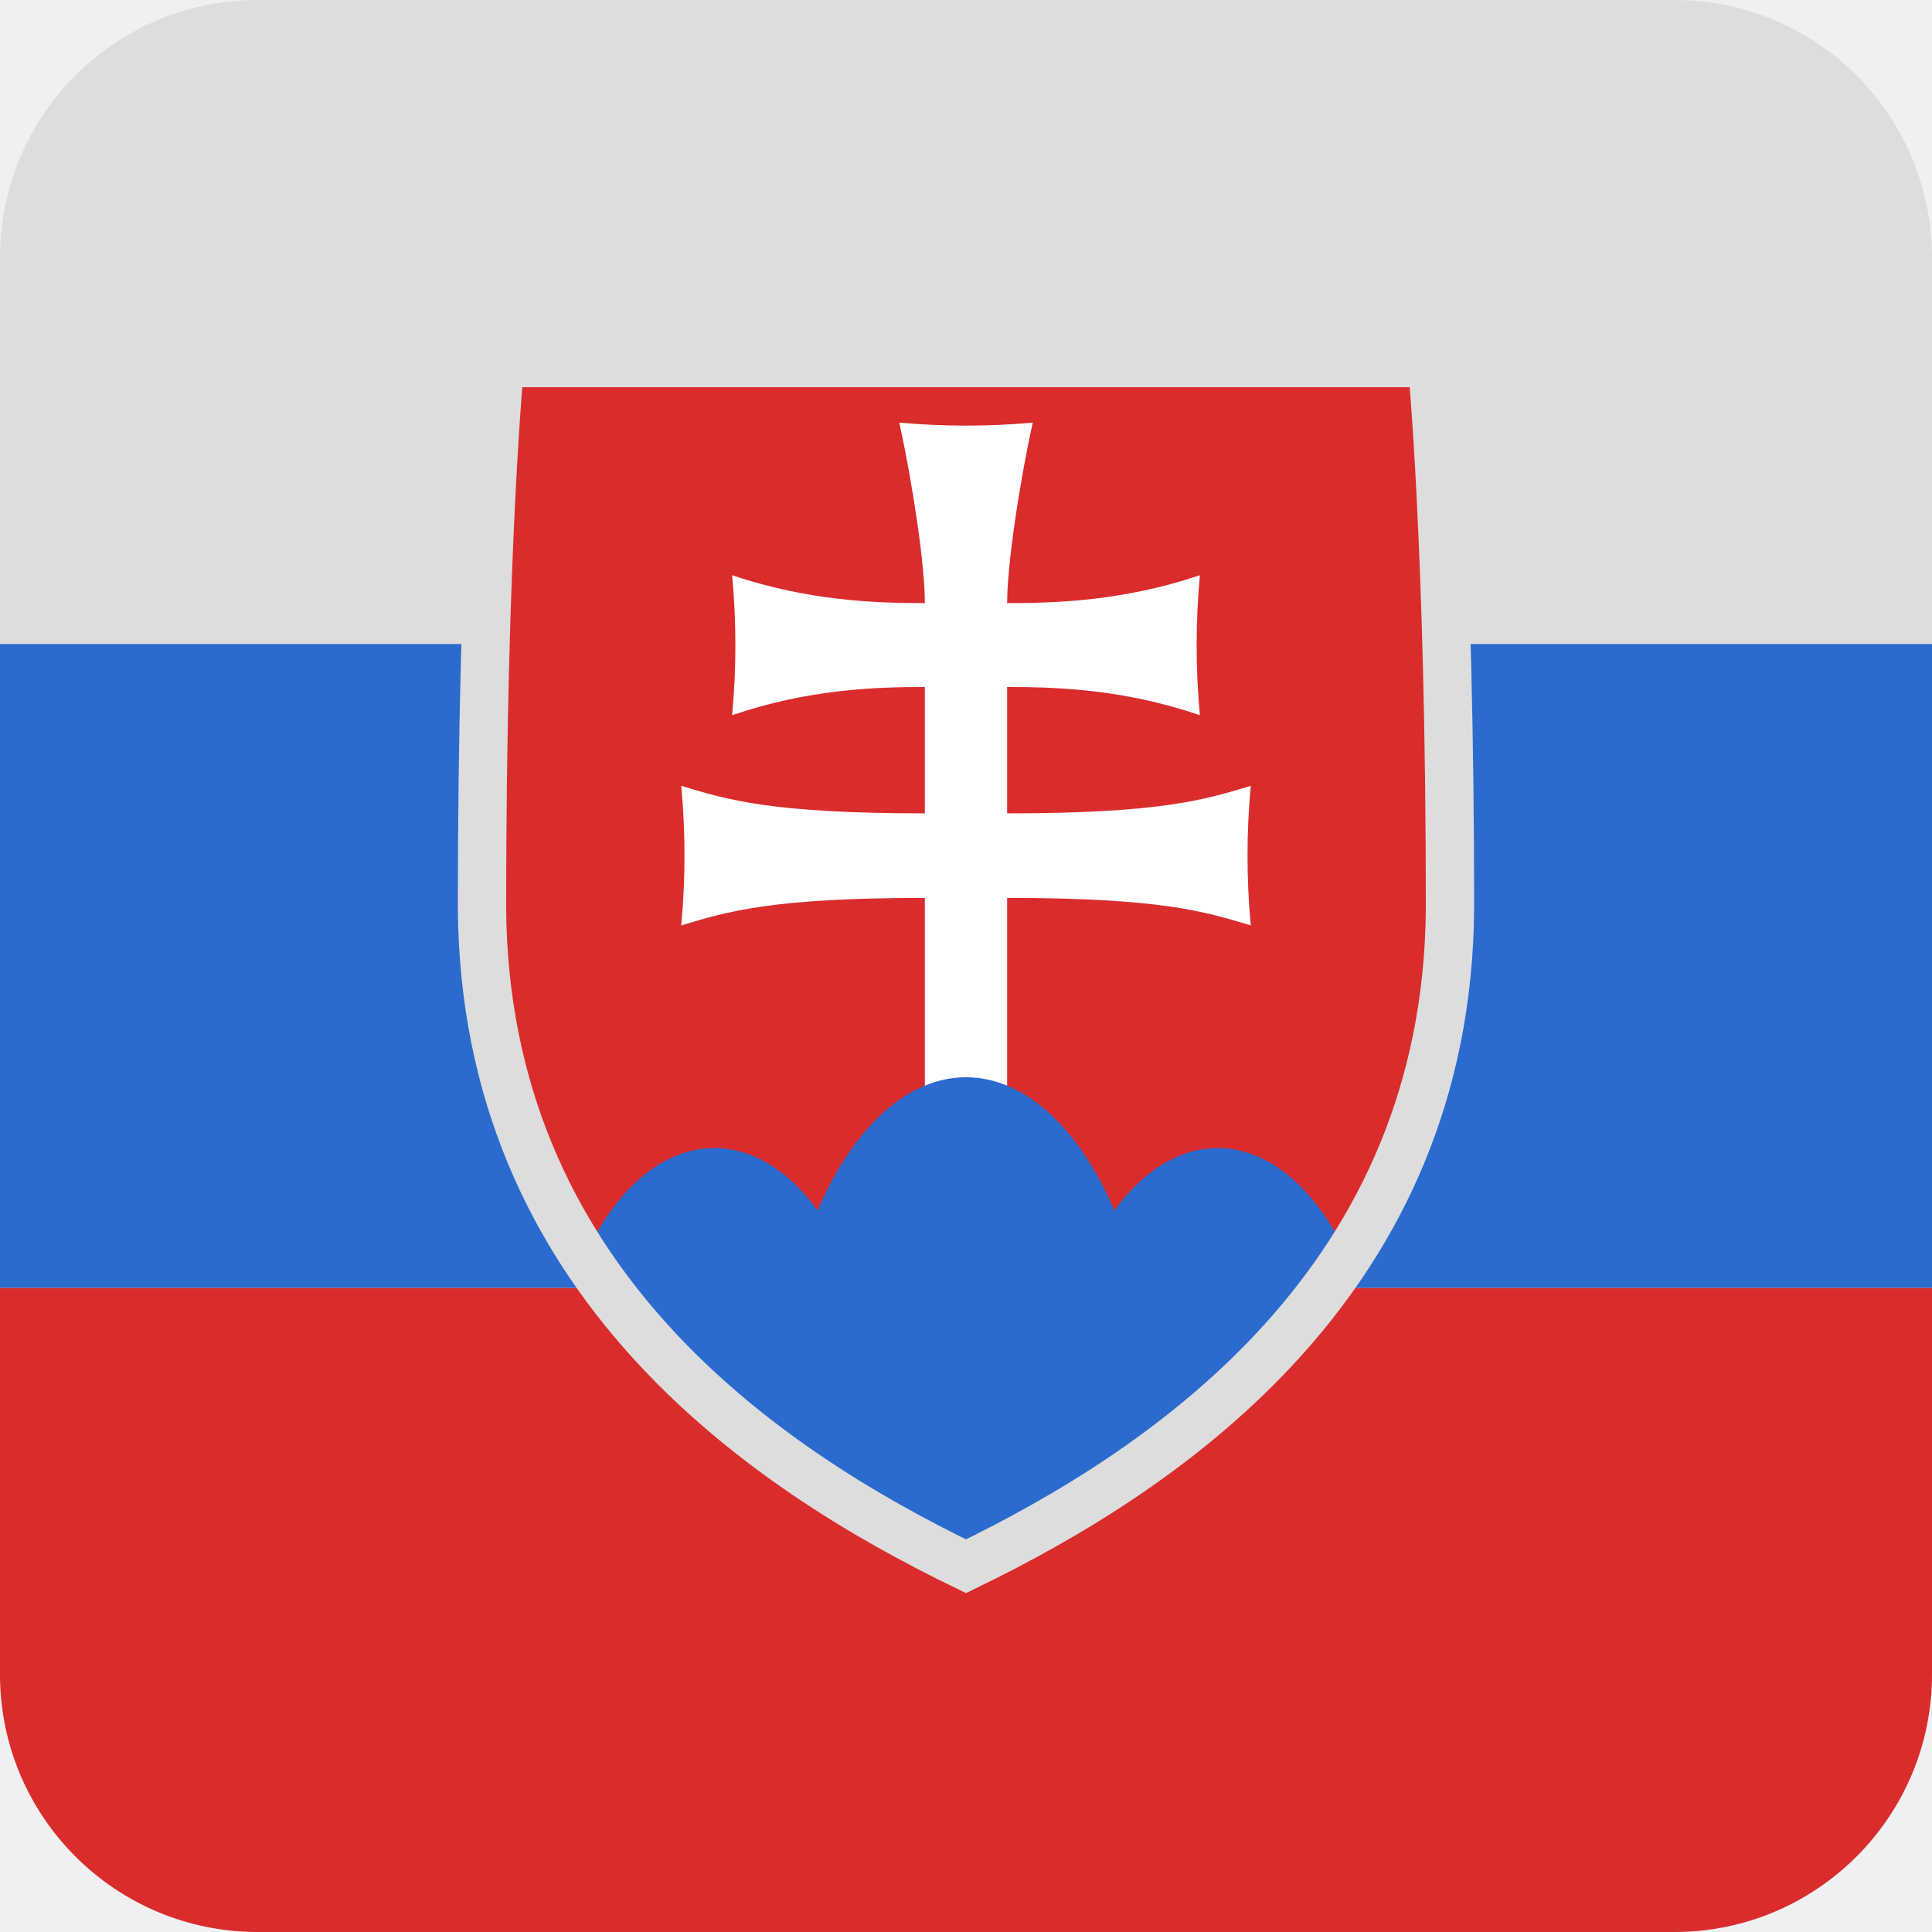
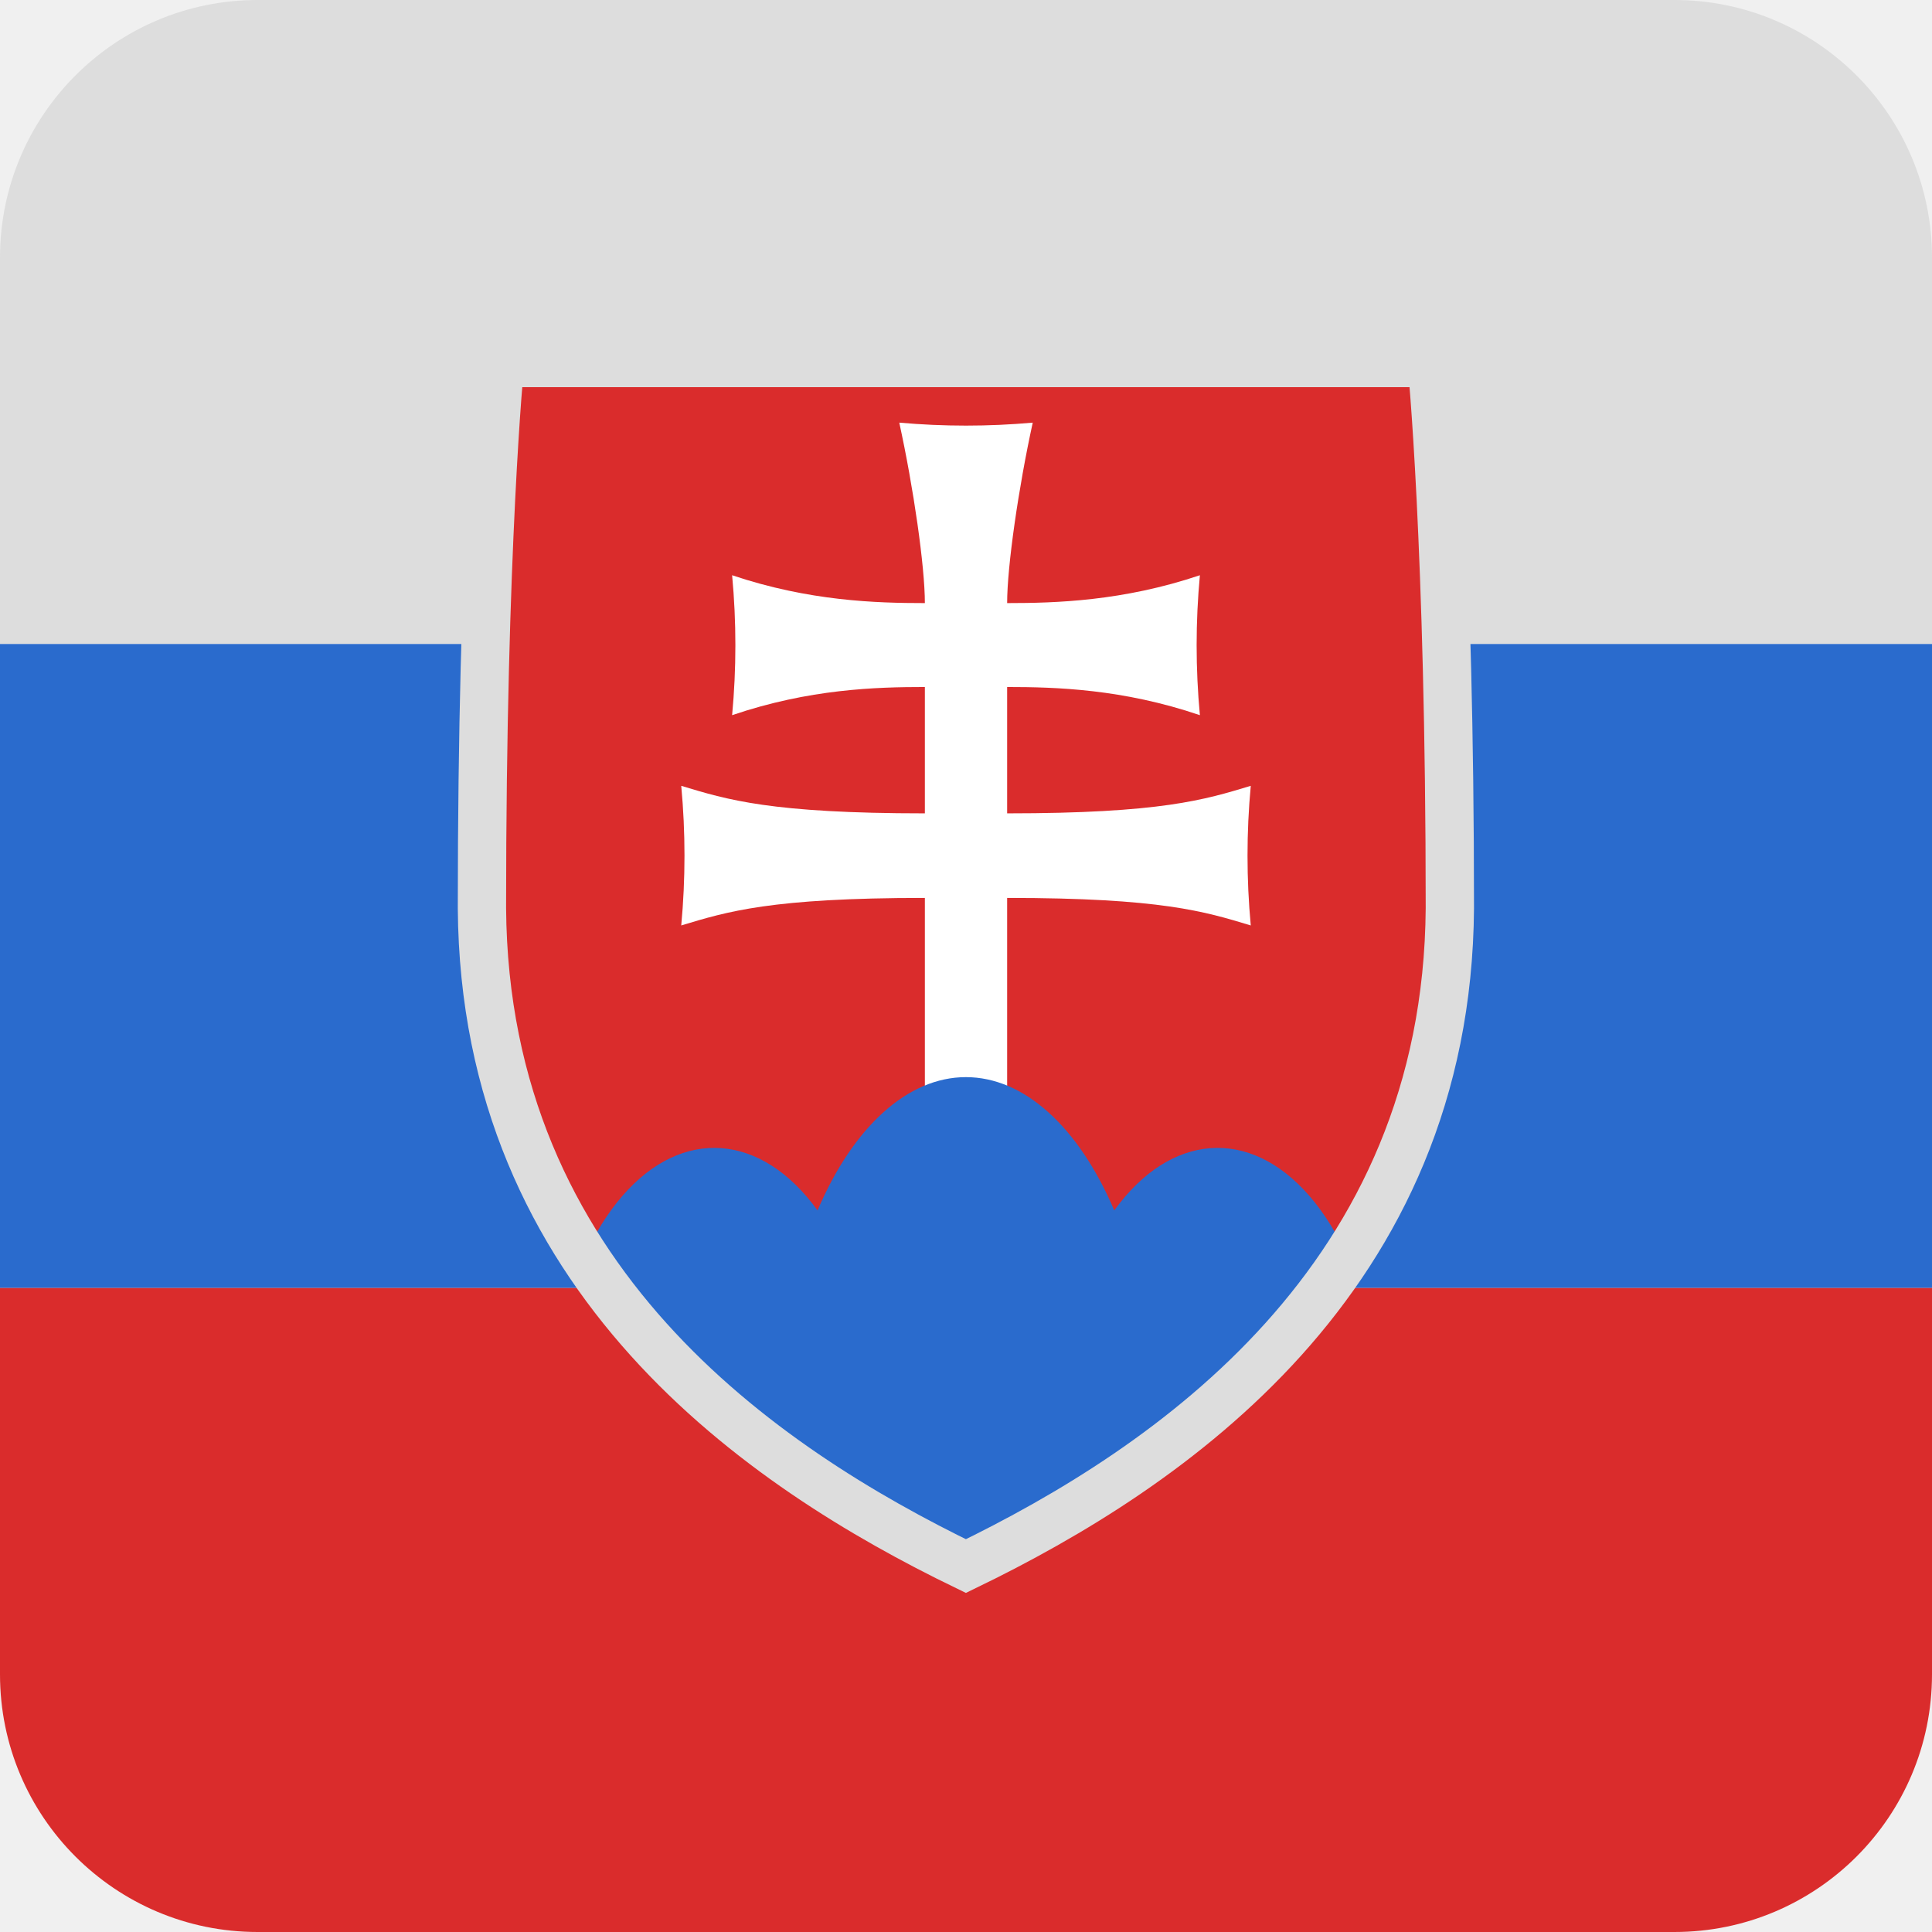
- <svg xmlns="http://www.w3.org/2000/svg" xmlns:xlink="http://www.w3.org/1999/xlink" width="60.0px" height="60.0px" viewBox="0 0 60.0 60.0" version="1.1" id="SVGRoot">
-   <defs id="defs22685">
+ <svg xmlns="http://www.w3.org/2000/svg" xmlns:xlink="http://www.w3.org/1999/xlink" width="60" height="60">
+   <defs>
    <clipPath id="c">
-       <path id="s" d="m 4678,1746 c 0,0 56,561 56,1683 -8,1146 -865,1726 -1494,2031 -629,-305 -1486,-885 -1494,-2031 0,-1122 56,-1683 56,-1683 z" />
+       <path id="b" d="M4678 1746s56 561 56 1683c-8 1146-865 1726-1494 2031-629-305-1486-885-1494-2031 0-1122 56-1683 56-1683z" />
    </clipPath>
-     <clipPath clipPathUnits="userSpaceOnUse" id="clipPath27619">
-       <path style="fill:#000000;fill-opacity:1;stroke:none;stroke-width:1.5;stroke-linecap:round;stroke-dasharray:none;stroke-opacity:1" id="rect27621" width="60" height="60" x="0" y="0" d="m 8,0 h 44 a 8,8 45 0 1 8,8 v 44 a 8,8 135 0 1 -8,8 H 8 A 8,8 45 0 1 0,52 V 8 A 8,8 135 0 1 8,0 Z" />
+     <clipPath id="a" clipPathUnits="userSpaceOnUse">
+       <path d="M8 0h44a8 8 45 0 1 8 8v44a8 8 135 0 1-8 8H8a8 8 45 0 1-8-8V8a8 8 135 0 1 8-8Z" style="fill:#000;fill-opacity:1;stroke:none;stroke-width:1.5;stroke-linecap:round;stroke-dasharray:none;stroke-opacity:1" />
    </clipPath>
  </defs>
-   <g id="layer1">
-     <g id="g27612" clip-path="url(#clipPath27619)">
-       <rect style="fill:#dddddd;stroke-width:2.646;stroke-linecap:round;fill-opacity:1" id="rect22872" width="60" height="20" x="0" y="0" />
-       <rect style="fill:#2a6bcd;stroke-width:2.646;stroke-linecap:round;fill-opacity:1" id="rect22874" width="60" height="20" x="0" y="20" />
-       <rect style="fill:#da2c2c;stroke-width:2.646;stroke-linecap:round;fill-opacity:1" id="rect22876" width="60" height="20" x="0" y="40" />
-       <g id="g27078" transform="translate(-0.5323242,-1.34543)">
-         <use xlink:href="#s" id="use25804" transform="matrix(0.01006096,0,0,0.01006096,-2.065186,-4.945969)" style="fill:#da2c2c;fill-opacity:1" />
-         <path fill="#ffffff" d="M 29.255,43.347 V 29.231 c -4.779,0 -6.137,0.423 -7.566,0.855 a 23.372,23.372 0 0 0 0,-4.336 c 1.429,0.433 2.787,0.855 7.566,0.855 v -3.924 c -1.509,0 -3.592,0.06 -5.986,0.875 a 23.372,23.372 0 0 0 0,-4.346 c 2.395,0.805 4.477,0.865 5.986,0.865 0,-1.137 -0.352,-3.582 -0.795,-5.604 a 23.372,23.372 0 0 0 4.145,0 c -0.443,2.022 -0.795,4.467 -0.795,5.604 1.509,0 3.592,-0.06 5.986,-0.865 a 23.372,23.372 0 0 0 0,4.346 c -2.395,-0.815 -4.477,-0.875 -5.986,-0.875 v 3.924 c 4.779,0 6.137,-0.423 7.566,-0.855 a 23.372,23.372 0 0 0 0,4.336 c -1.429,-0.433 -2.787,-0.855 -7.566,-0.855 v 14.116 z" id="path25806" style="stroke-width:0.01" />
-         <path clip-path="url(#c)" fill="#0b4ea2" d="m 2463,5903 a 507,867 0 1 1 319,-1541 584,1084 0 0 1 916,0 507,867 0 1 1 319,1541 z" id="path25808" transform="matrix(0.01006096,0,0,0.01006096,-2.065186,-4.945969)" style="fill:#2a6bcd;fill-opacity:1" />
-         <use xlink:href="#s" fill="none" stroke="#ffffff" stroke-width="108" id="use25810" transform="matrix(0.01006096,0,0,0.01006096,-2.065186,-4.945969)" style="stroke:#dddddd;stroke-width:149.091;stroke-dasharray:none;stroke-opacity:1" />
-       </g>
+   <g clip-path="url(#a)">
+     <path d="M0 0h60v20H0z" style="fill:#ddd;stroke-width:2.646;stroke-linecap:round;fill-opacity:1" />
+     <path d="M0 20h60v20H0z" style="fill:#2a6bcd;stroke-width:2.646;stroke-linecap:round;fill-opacity:1" />
+     <path d="M0 40h60v20H0z" style="fill:#da2c2c;stroke-width:2.646;stroke-linecap:round;fill-opacity:1" />
+     <g transform="translate(-.5323242 -1.34543)">
+       <use xlink:href="#b" style="fill:#da2c2c;fill-opacity:1" transform="translate(-2.065186 -4.945969) scale(.01006)" />
+       <path fill="#fff" d="M29.255 43.347V29.231c-4.779 0-6.137.423-7.566.855a23.372 23.372 0 0 0 0-4.336c1.429.433 2.787.855 7.566.855v-3.924c-1.509 0-3.592.06-5.986.875a23.372 23.372 0 0 0 0-4.346c2.395.805 4.477.865 5.986.865 0-1.137-.352-3.582-.795-5.604a23.372 23.372 0 0 0 4.145 0c-.443 2.022-.795 4.467-.795 5.604 1.509 0 3.592-.06 5.986-.865a23.372 23.372 0 0 0 0 4.346c-2.395-.815-4.477-.875-5.986-.875v3.924c4.779 0 6.137-.423 7.566-.855a23.372 23.372 0 0 0 0 4.336c-1.429-.433-2.787-.855-7.566-.855v14.116z" style="stroke-width:.01" />
+       <path fill="#0b4ea2" d="M2463 5903a507 867 0 1 1 319-1541 584 1084 0 0 1 916 0 507 867 0 1 1 319 1541z" clip-path="url(#c)" style="fill:#2a6bcd;fill-opacity:1" transform="translate(-2.065186 -4.945969) scale(.01006)" />
+       <use xlink:href="#b" fill="none" stroke="#fff" stroke-width="108" style="stroke:#ddd;stroke-width:149.091;stroke-dasharray:none;stroke-opacity:1" transform="translate(-2.065186 -4.945969) scale(.01006)" />
    </g>
  </g>
</svg>
